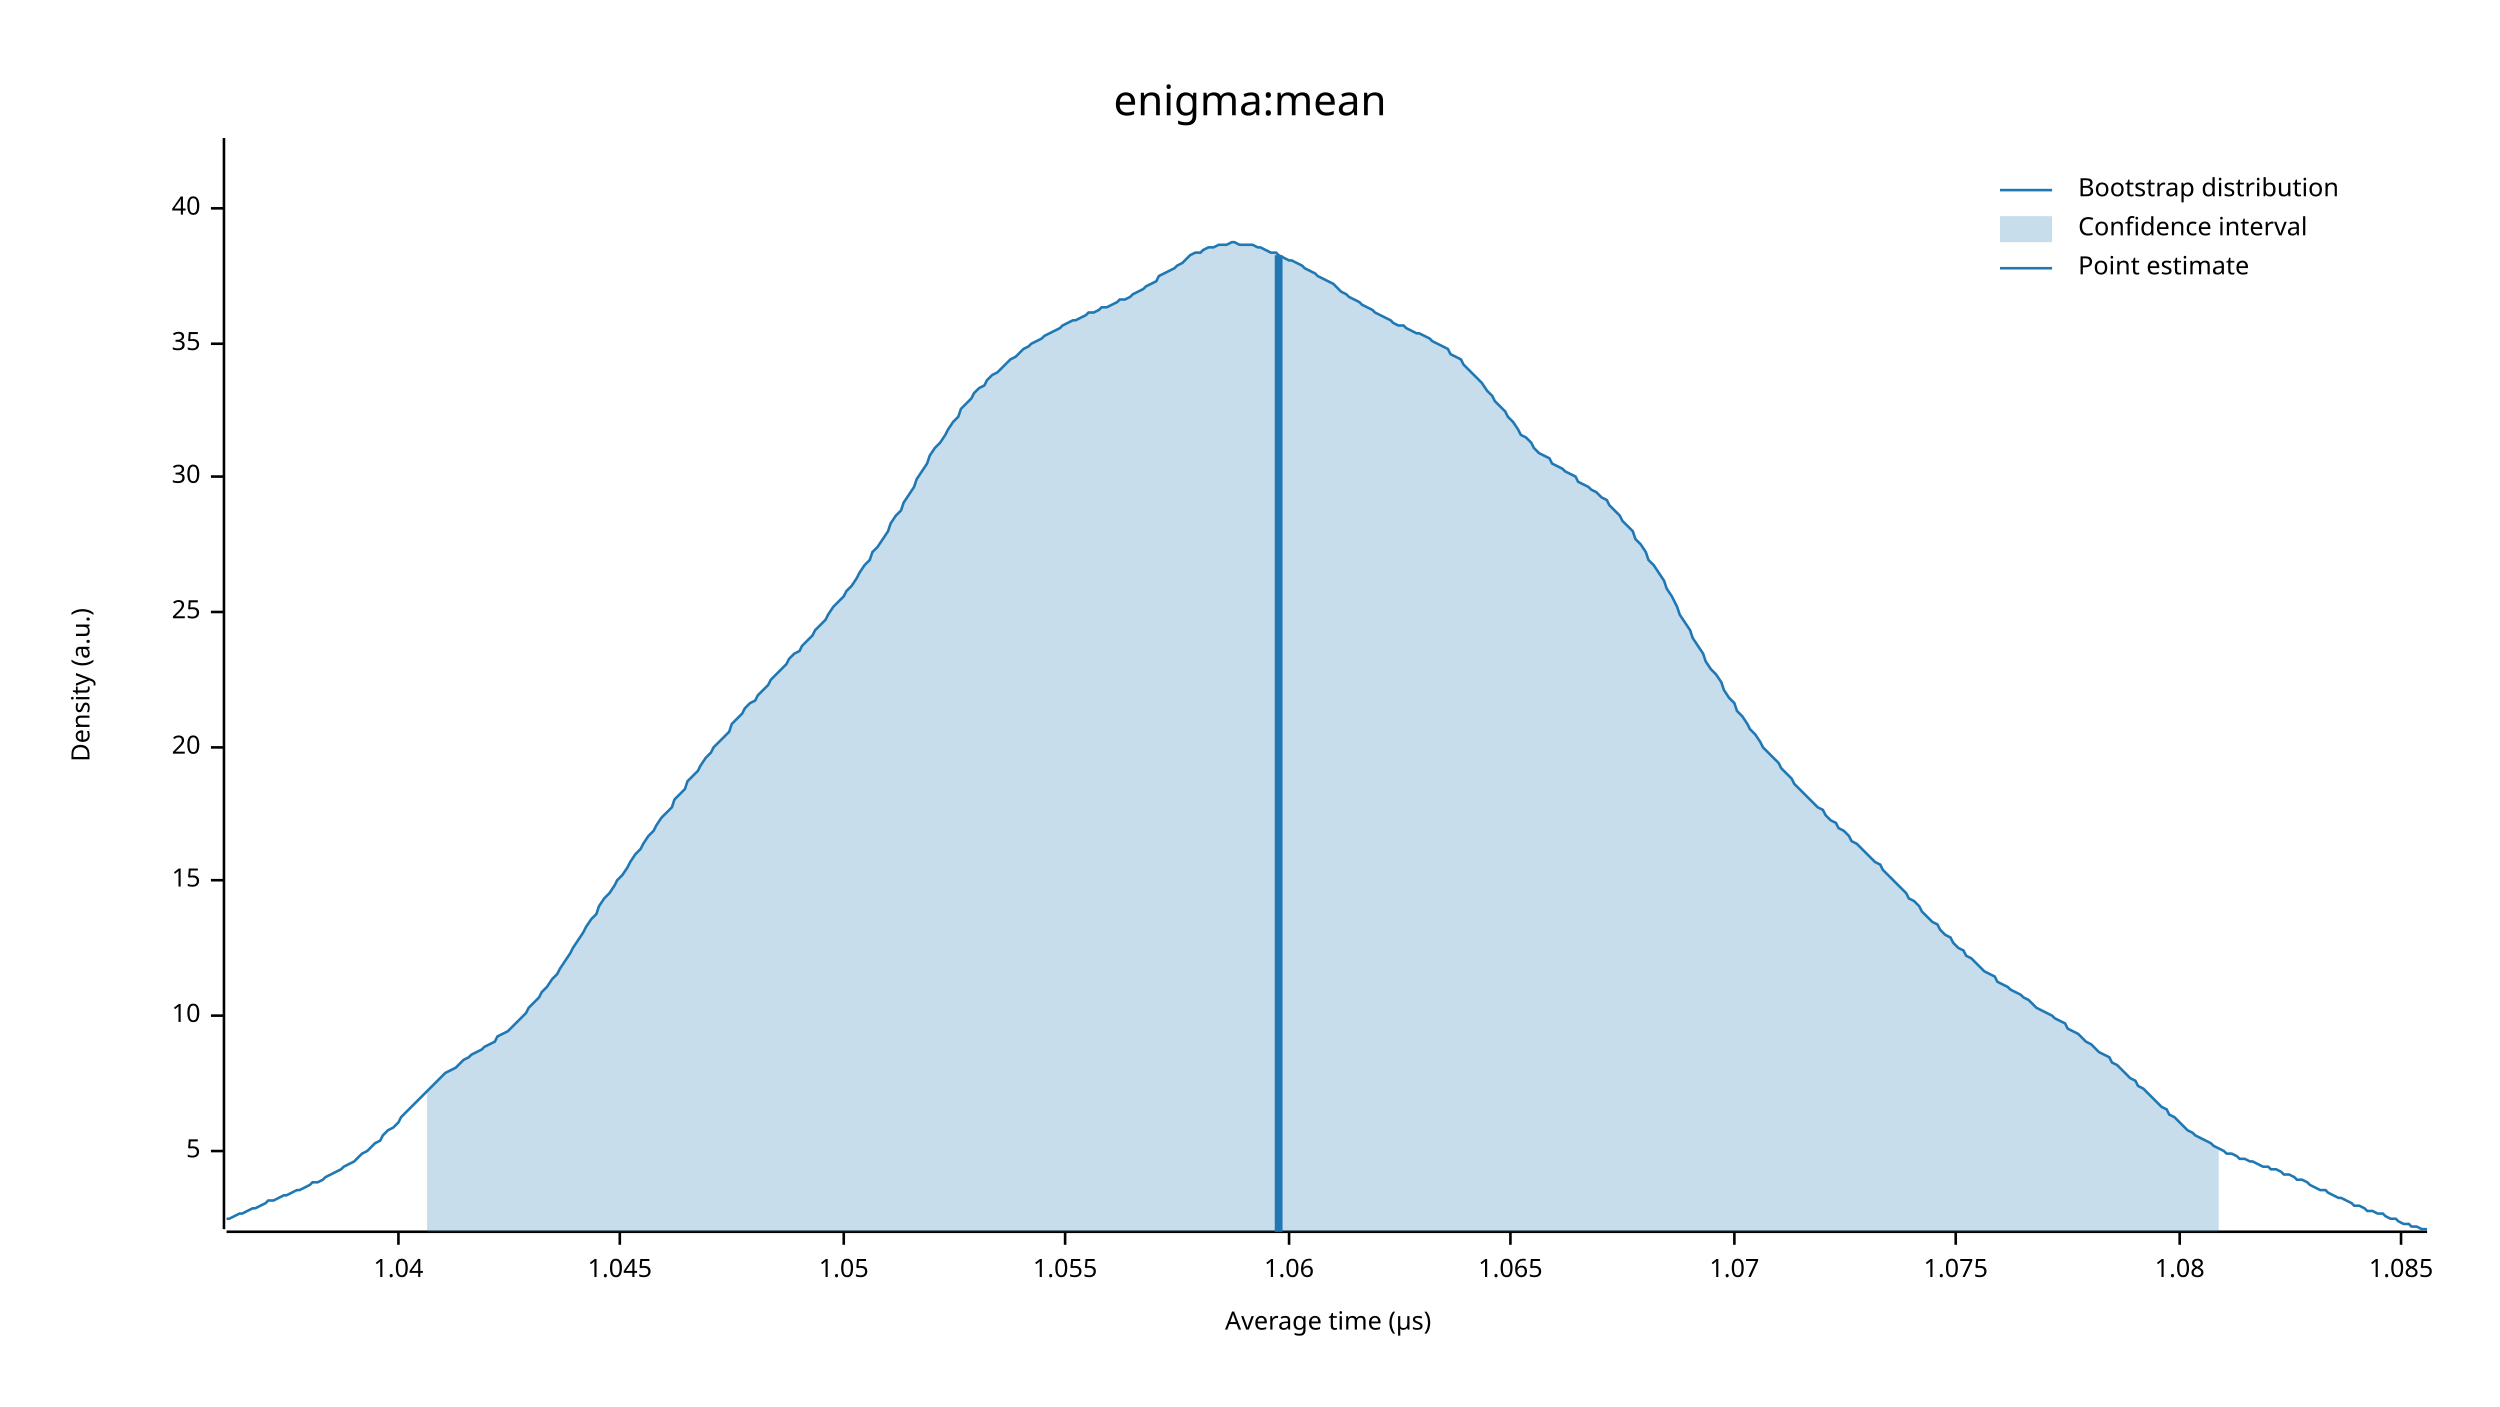
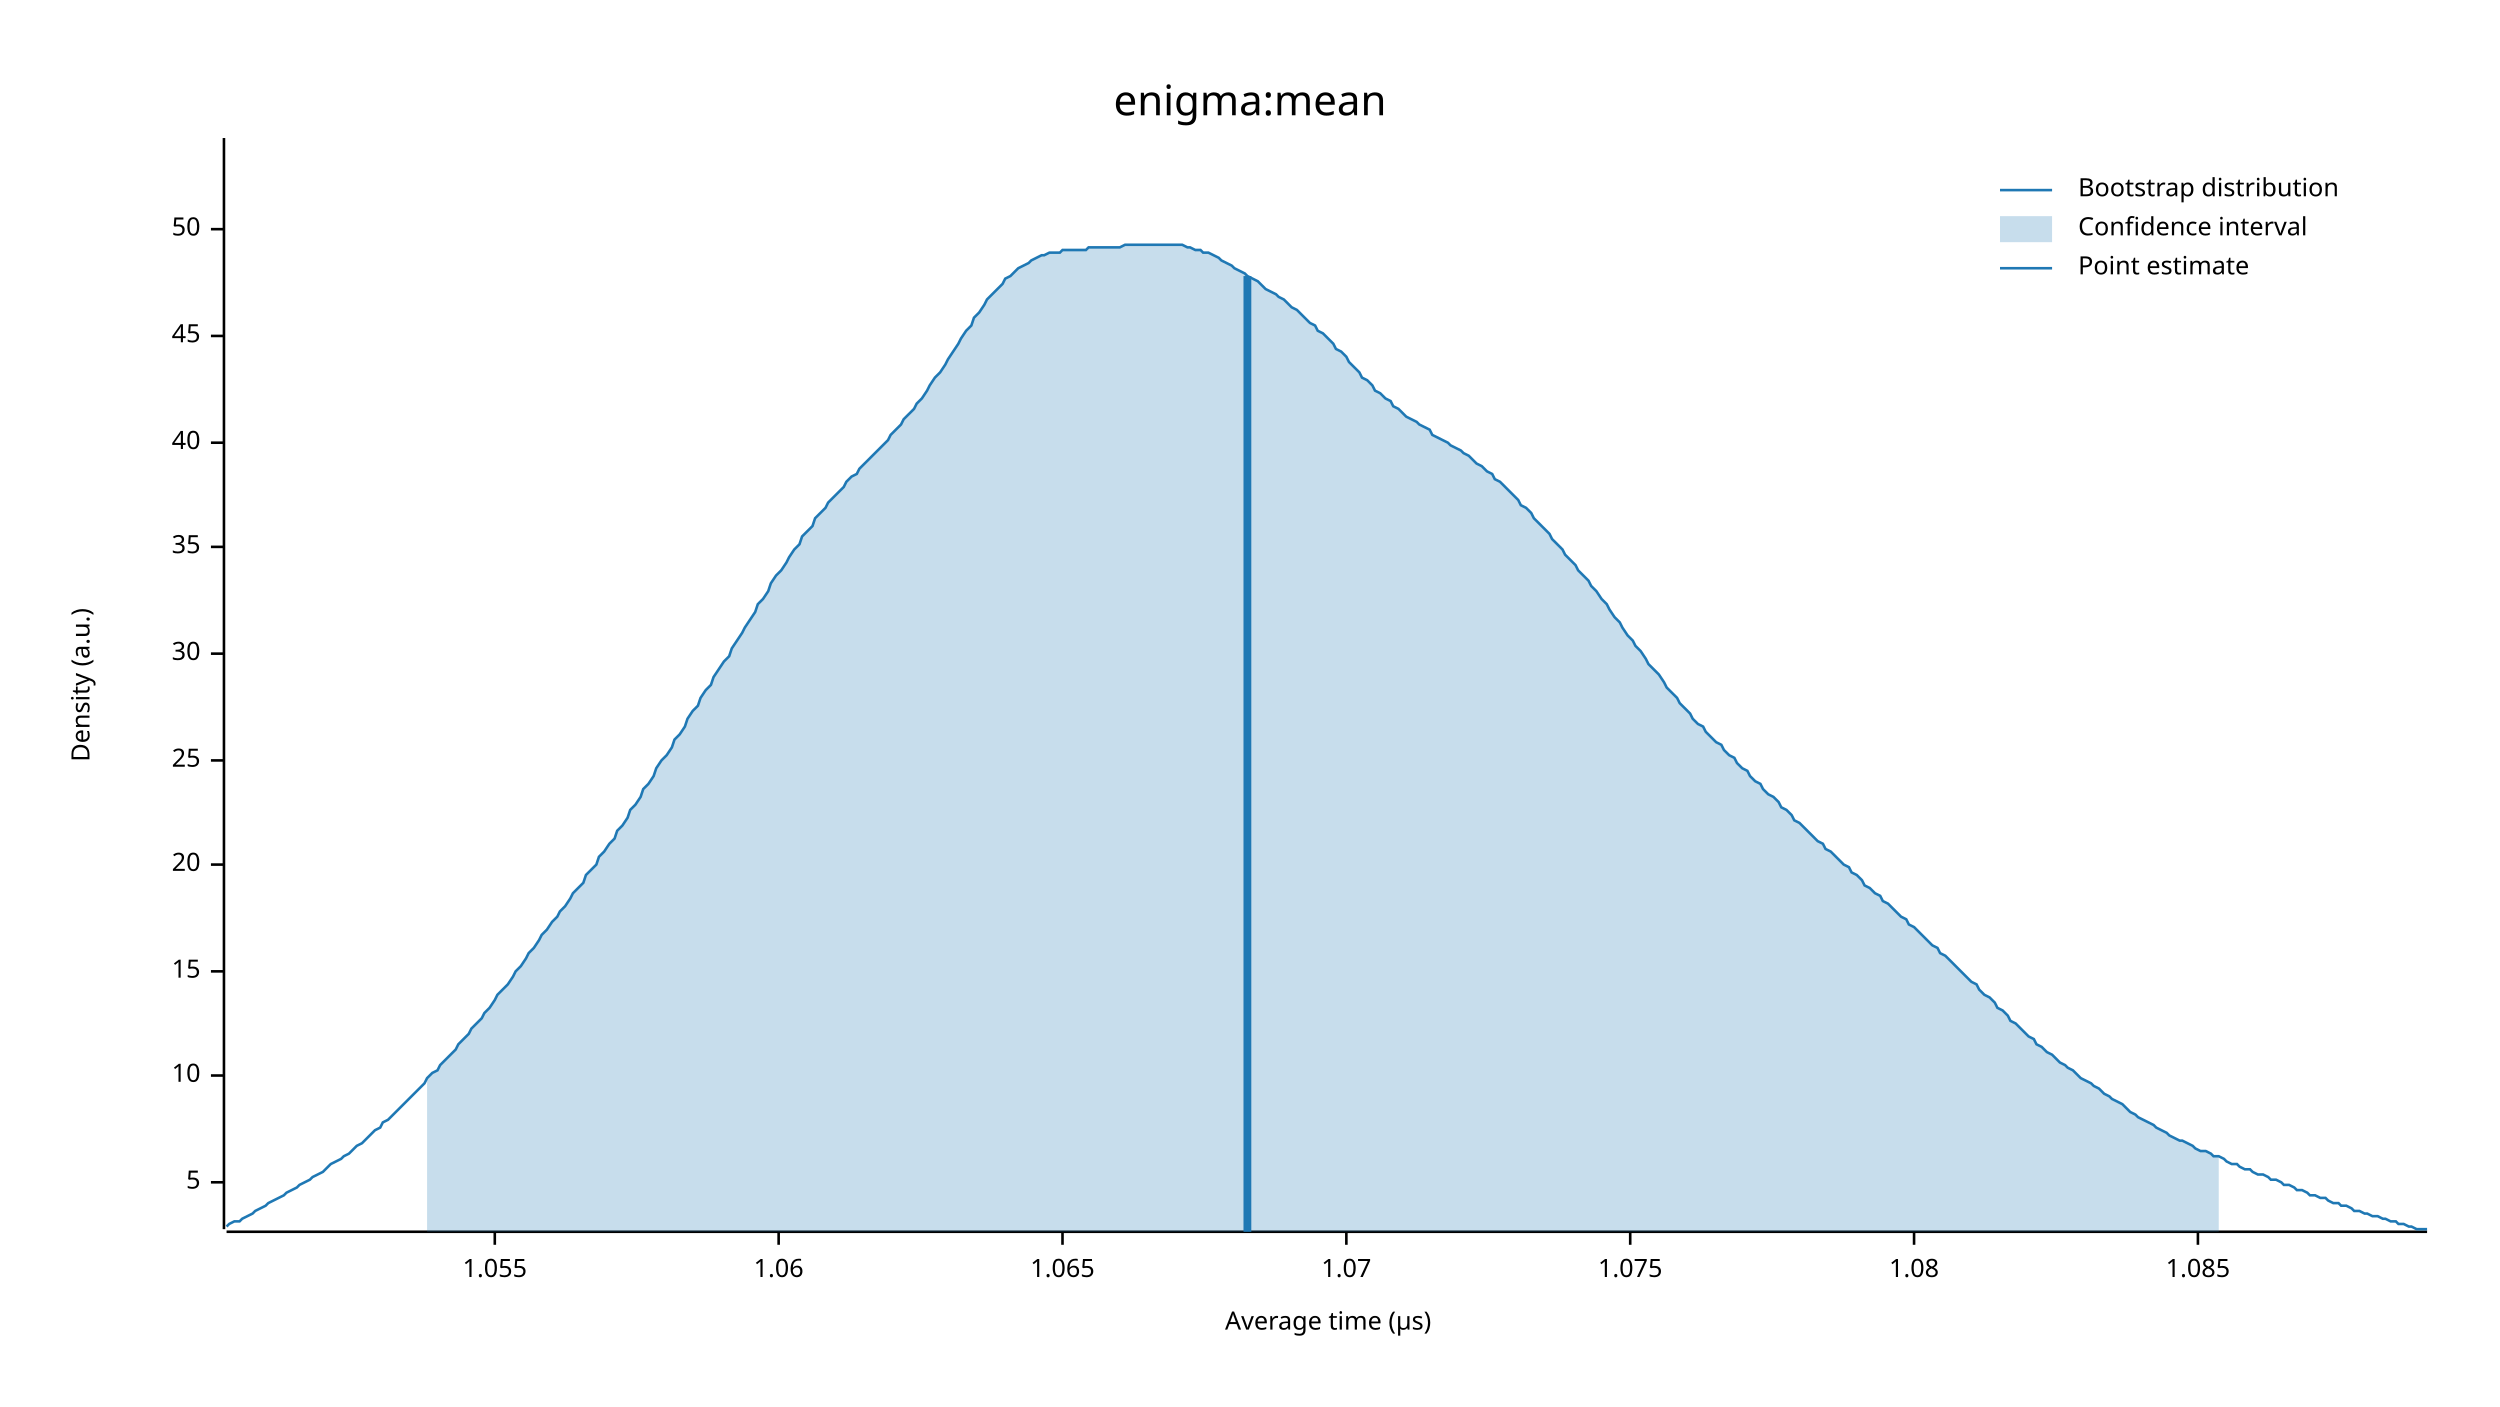
<svg xmlns="http://www.w3.org/2000/svg" width="960" height="540" viewBox="0 0 960 540">
  <text x="480" y="32" dy="0.76em" text-anchor="middle" font-family="sans-serif" font-size="16.129" opacity="1" fill="#000000">
enigma:mean
</text>
  <text x="27" y="263" dy="0.76em" text-anchor="middle" font-family="sans-serif" font-size="9.677" opacity="1" fill="#000000" transform="rotate(270, 27, 263)">
Density (a.u.)
</text>
  <text x="510" y="513" dy="-0.5ex" text-anchor="middle" font-family="sans-serif" font-size="9.677" opacity="1" fill="#000000">
Average time (µs)
</text>
  <polyline fill="none" opacity="1" stroke="#000000" stroke-width="1" points="86,53 86,472 " />
-   <text x="77" y="442" dy="0.5ex" text-anchor="end" font-family="sans-serif" font-size="9.677" opacity="1" fill="#000000">
+   <text x="77" y="454" dy="0.5ex" text-anchor="end" font-family="sans-serif" font-size="9.677" opacity="1" fill="#000000">
5
</text>
-   <polyline fill="none" opacity="1" stroke="#000000" stroke-width="1" points="81,442 86,442 " />
-   <text x="77" y="390" dy="0.5ex" text-anchor="end" font-family="sans-serif" font-size="9.677" opacity="1" fill="#000000">
+   <polyline fill="none" opacity="1" stroke="#000000" stroke-width="1" points="81,454 86,454 " />
+   <text x="77" y="413" dy="0.5ex" text-anchor="end" font-family="sans-serif" font-size="9.677" opacity="1" fill="#000000">
10
</text>
-   <polyline fill="none" opacity="1" stroke="#000000" stroke-width="1" points="81,390 86,390 " />
-   <text x="77" y="338" dy="0.5ex" text-anchor="end" font-family="sans-serif" font-size="9.677" opacity="1" fill="#000000">
+   <polyline fill="none" opacity="1" stroke="#000000" stroke-width="1" points="81,413 86,413 " />
+   <text x="77" y="373" dy="0.5ex" text-anchor="end" font-family="sans-serif" font-size="9.677" opacity="1" fill="#000000">
15
</text>
-   <polyline fill="none" opacity="1" stroke="#000000" stroke-width="1" points="81,338 86,338 " />
-   <text x="77" y="287" dy="0.5ex" text-anchor="end" font-family="sans-serif" font-size="9.677" opacity="1" fill="#000000">
+   <polyline fill="none" opacity="1" stroke="#000000" stroke-width="1" points="81,373 86,373 " />
+   <text x="77" y="332" dy="0.5ex" text-anchor="end" font-family="sans-serif" font-size="9.677" opacity="1" fill="#000000">
20
</text>
-   <polyline fill="none" opacity="1" stroke="#000000" stroke-width="1" points="81,287 86,287 " />
-   <text x="77" y="235" dy="0.5ex" text-anchor="end" font-family="sans-serif" font-size="9.677" opacity="1" fill="#000000">
+   <polyline fill="none" opacity="1" stroke="#000000" stroke-width="1" points="81,332 86,332 " />
+   <text x="77" y="292" dy="0.5ex" text-anchor="end" font-family="sans-serif" font-size="9.677" opacity="1" fill="#000000">
25
</text>
-   <polyline fill="none" opacity="1" stroke="#000000" stroke-width="1" points="81,235 86,235 " />
-   <text x="77" y="183" dy="0.5ex" text-anchor="end" font-family="sans-serif" font-size="9.677" opacity="1" fill="#000000">
+   <polyline fill="none" opacity="1" stroke="#000000" stroke-width="1" points="81,292 86,292 " />
+   <text x="77" y="251" dy="0.5ex" text-anchor="end" font-family="sans-serif" font-size="9.677" opacity="1" fill="#000000">
30
</text>
-   <polyline fill="none" opacity="1" stroke="#000000" stroke-width="1" points="81,183 86,183 " />
-   <text x="77" y="132" dy="0.5ex" text-anchor="end" font-family="sans-serif" font-size="9.677" opacity="1" fill="#000000">
+   <polyline fill="none" opacity="1" stroke="#000000" stroke-width="1" points="81,251 86,251 " />
+   <text x="77" y="210" dy="0.5ex" text-anchor="end" font-family="sans-serif" font-size="9.677" opacity="1" fill="#000000">
35
</text>
-   <polyline fill="none" opacity="1" stroke="#000000" stroke-width="1" points="81,132 86,132 " />
-   <text x="77" y="80" dy="0.5ex" text-anchor="end" font-family="sans-serif" font-size="9.677" opacity="1" fill="#000000">
+   <polyline fill="none" opacity="1" stroke="#000000" stroke-width="1" points="81,210 86,210 " />
+   <text x="77" y="170" dy="0.5ex" text-anchor="end" font-family="sans-serif" font-size="9.677" opacity="1" fill="#000000">
40
</text>
-   <polyline fill="none" opacity="1" stroke="#000000" stroke-width="1" points="81,80 86,80 " />
+   <polyline fill="none" opacity="1" stroke="#000000" stroke-width="1" points="81,170 86,170 " />
+   <text x="77" y="129" dy="0.5ex" text-anchor="end" font-family="sans-serif" font-size="9.677" opacity="1" fill="#000000">
+ 45
+ </text>
+   <polyline fill="none" opacity="1" stroke="#000000" stroke-width="1" points="81,129 86,129 " />
+   <text x="77" y="88" dy="0.5ex" text-anchor="end" font-family="sans-serif" font-size="9.677" opacity="1" fill="#000000">
+ 50
+ </text>
+   <polyline fill="none" opacity="1" stroke="#000000" stroke-width="1" points="81,88 86,88 " />
  <polyline fill="none" opacity="1" stroke="#000000" stroke-width="1" points="87,473 932,473 " />
-   <text x="153" y="483" dy="0.76em" text-anchor="middle" font-family="sans-serif" font-size="9.677" opacity="1" fill="#000000">
- 1.04
- </text>
-   <polyline fill="none" opacity="1" stroke="#000000" stroke-width="1" points="153,473 153,478 " />
-   <text x="238" y="483" dy="0.76em" text-anchor="middle" font-family="sans-serif" font-size="9.677" opacity="1" fill="#000000">
- 1.045
- </text>
-   <polyline fill="none" opacity="1" stroke="#000000" stroke-width="1" points="238,473 238,478 " />
-   <text x="324" y="483" dy="0.76em" text-anchor="middle" font-family="sans-serif" font-size="9.677" opacity="1" fill="#000000">
- 1.05
- </text>
-   <polyline fill="none" opacity="1" stroke="#000000" stroke-width="1" points="324,473 324,478 " />
-   <text x="409" y="483" dy="0.76em" text-anchor="middle" font-family="sans-serif" font-size="9.677" opacity="1" fill="#000000">
+   <text x="190" y="483" dy="0.76em" text-anchor="middle" font-family="sans-serif" font-size="9.677" opacity="1" fill="#000000">
1.055
</text>
-   <polyline fill="none" opacity="1" stroke="#000000" stroke-width="1" points="409,473 409,478 " />
-   <text x="495" y="483" dy="0.76em" text-anchor="middle" font-family="sans-serif" font-size="9.677" opacity="1" fill="#000000">
+   <polyline fill="none" opacity="1" stroke="#000000" stroke-width="1" points="190,473 190,478 " />
+   <text x="299" y="483" dy="0.76em" text-anchor="middle" font-family="sans-serif" font-size="9.677" opacity="1" fill="#000000">
1.06
</text>
-   <polyline fill="none" opacity="1" stroke="#000000" stroke-width="1" points="495,473 495,478 " />
-   <text x="580" y="483" dy="0.76em" text-anchor="middle" font-family="sans-serif" font-size="9.677" opacity="1" fill="#000000">
+   <polyline fill="none" opacity="1" stroke="#000000" stroke-width="1" points="299,473 299,478 " />
+   <text x="408" y="483" dy="0.76em" text-anchor="middle" font-family="sans-serif" font-size="9.677" opacity="1" fill="#000000">
1.065
</text>
-   <polyline fill="none" opacity="1" stroke="#000000" stroke-width="1" points="580,473 580,478 " />
-   <text x="666" y="483" dy="0.76em" text-anchor="middle" font-family="sans-serif" font-size="9.677" opacity="1" fill="#000000">
+   <polyline fill="none" opacity="1" stroke="#000000" stroke-width="1" points="408,473 408,478 " />
+   <text x="517" y="483" dy="0.76em" text-anchor="middle" font-family="sans-serif" font-size="9.677" opacity="1" fill="#000000">
1.07
</text>
-   <polyline fill="none" opacity="1" stroke="#000000" stroke-width="1" points="666,473 666,478 " />
-   <text x="751" y="483" dy="0.76em" text-anchor="middle" font-family="sans-serif" font-size="9.677" opacity="1" fill="#000000">
+   <polyline fill="none" opacity="1" stroke="#000000" stroke-width="1" points="517,473 517,478 " />
+   <text x="626" y="483" dy="0.76em" text-anchor="middle" font-family="sans-serif" font-size="9.677" opacity="1" fill="#000000">
1.075
</text>
-   <polyline fill="none" opacity="1" stroke="#000000" stroke-width="1" points="751,473 751,478 " />
-   <text x="837" y="483" dy="0.76em" text-anchor="middle" font-family="sans-serif" font-size="9.677" opacity="1" fill="#000000">
+   <polyline fill="none" opacity="1" stroke="#000000" stroke-width="1" points="626,473 626,478 " />
+   <text x="735" y="483" dy="0.76em" text-anchor="middle" font-family="sans-serif" font-size="9.677" opacity="1" fill="#000000">
1.08
</text>
-   <polyline fill="none" opacity="1" stroke="#000000" stroke-width="1" points="837,473 837,478 " />
-   <text x="922" y="483" dy="0.76em" text-anchor="middle" font-family="sans-serif" font-size="9.677" opacity="1" fill="#000000">
+   <polyline fill="none" opacity="1" stroke="#000000" stroke-width="1" points="735,473 735,478 " />
+   <text x="844" y="483" dy="0.76em" text-anchor="middle" font-family="sans-serif" font-size="9.677" opacity="1" fill="#000000">
1.085
</text>
-   <polyline fill="none" opacity="1" stroke="#000000" stroke-width="1" points="922,473 922,478 " />
-   <polyline fill="none" opacity="1" stroke="#1F78B4" stroke-width="1" points="87,468 88,468 90,467 92,466 93,466 95,465 97,464 98,464 100,463 102,462 103,461 105,461 107,460 109,459 110,459 112,458 114,457 115,457 117,456 119,455 120,454 122,454 124,453 125,452 127,451 129,450 131,449 132,448 134,447 136,446 137,445 139,443 141,442 142,441 144,439 146,438 147,436 149,434 151,433 153,431 154,429 156,427 158,425 159,424 161,422 163,420 164,419 166,417 168,415 169,414 171,412 173,411 175,410 176,409 178,407 180,406 181,405 183,404 185,403 186,402 188,401 190,400 191,398 193,397 195,396 197,394 198,393 200,391 202,389 203,387 205,385 207,383 208,381 210,379 212,376 214,374 215,372 217,369 219,366 220,364 222,361 224,358 225,356 227,353 229,351 230,348 232,345 234,343 236,340 237,338 239,336 241,333 242,331 244,328 246,326 247,324 249,321 251,319 252,317 254,314 256,312 258,310 259,307 261,305 263,303 264,300 266,298 268,296 269,294 271,291 273,289 274,287 276,285 278,283 280,281 281,278 283,276 285,274 286,272 288,270 290,269 291,267 293,265 295,263 296,261 298,259 300,257 302,255 303,253 305,251 307,250 308,248 310,246 312,244 313,242 315,240 317,238 318,236 320,233 322,231 324,229 325,227 327,225 329,222 330,220 332,217 334,215 335,212 337,210 339,207 341,204 342,201 344,198 346,196 347,193 349,190 351,187 352,184 354,181 356,178 357,175 359,172 361,170 363,167 364,165 366,162 368,160 369,157 371,155 373,153 374,151 376,149 378,148 379,146 381,144 383,143 385,141 386,140 388,138 390,137 391,136 393,134 395,133 396,132 398,131 400,130 401,129 403,128 405,127 407,126 408,125 410,124 412,123 413,123 415,122 417,121 418,120 420,120 422,119 423,118 425,118 427,117 429,116 430,115 432,115 434,114 435,113 437,112 439,111 440,110 442,109 444,108 445,106 447,105 449,104 451,103 452,102 454,101 456,99 457,98 459,97 461,97 462,96 464,95 466,95 468,94 469,94 471,94 473,93 474,93 476,94 478,94 479,94 481,94 483,95 484,95 486,96 488,97 490,97 491,98 493,99 495,100 496,100 498,101 500,102 501,103 503,104 505,105 506,106 508,107 510,108 512,109 513,110 515,112 517,113 518,114 520,115 522,116 523,117 525,118 527,119 528,120 530,121 532,122 534,123 535,124 537,125 539,125 540,126 542,127 544,128 545,128 547,129 549,130 550,131 552,132 554,133 556,134 557,136 559,137 561,138 562,140 564,142 566,144 567,145 569,147 571,150 573,152 574,154 576,156 578,158 579,160 581,162 583,165 584,167 586,168 588,170 589,172 591,174 593,175 595,176 596,178 598,179 600,180 601,181 603,182 605,183 606,185 608,186 610,187 611,188 613,189 615,191 617,192 618,194 620,196 622,198 623,200 625,202 627,204 628,207 630,209 632,212 633,215 635,217 637,220 639,223 640,226 642,229 644,233 645,236 647,239 649,242 650,245 652,248 654,251 655,254 657,257 659,259 661,262 662,265 664,268 666,270 667,273 669,275 671,278 672,280 674,282 676,285 677,287 679,289 681,291 683,293 684,295 686,297 688,299 689,301 691,303 693,305 694,306 696,308 698,310 700,311 701,313 703,315 705,316 706,318 708,319 710,321 711,323 713,324 715,326 716,327 718,329 720,331 722,332 723,334 725,336 727,338 728,339 730,341 732,343 733,345 735,346 737,348 738,350 740,352 742,354 744,355 745,357 747,359 749,360 750,362 752,364 754,365 755,367 757,368 759,370 760,371 762,373 764,374 766,375 767,377 769,378 771,379 772,380 774,381 776,382 777,383 779,384 781,386 782,387 784,388 786,389 788,390 789,391 791,392 793,393 794,395 796,396 798,397 799,398 801,400 803,401 804,402 806,404 808,405 810,406 811,408 813,409 815,411 816,412 818,414 820,415 821,417 823,418 825,420 827,422 828,423 830,425 832,426 833,428 835,429 837,431 838,432 840,434 842,435 843,436 845,437 847,438 849,439 850,440 852,441 854,442 855,443 857,443 859,444 860,445 862,445 864,446 865,446 867,447 869,448 871,448 872,449 874,449 876,450 877,451 879,451 881,452 882,453 884,453 886,454 887,455 889,456 891,457 893,457 894,458 896,459 898,460 899,460 901,461 903,462 904,463 906,463 908,464 909,465 911,465 913,466 915,466 916,467 918,468 920,468 921,469 923,470 925,470 926,471 928,471 930,472 932,472 " />
-   <polygon opacity="0.25" fill="#1F78B4" points="164,419 166,417 168,415 169,414 171,412 173,411 175,410 176,409 178,407 180,406 181,405 183,404 185,403 186,402 188,401 190,400 191,398 193,397 195,396 197,394 198,393 200,391 202,389 203,387 205,385 207,383 208,381 210,379 212,376 214,374 215,372 217,369 219,366 220,364 222,361 224,358 225,356 227,353 229,351 230,348 232,345 234,343 236,340 237,338 239,336 241,333 242,331 244,328 246,326 247,324 249,321 251,319 252,317 254,314 256,312 258,310 259,307 261,305 263,303 264,300 266,298 268,296 269,294 271,291 273,289 274,287 276,285 278,283 280,281 281,278 283,276 285,274 286,272 288,270 290,269 291,267 293,265 295,263 296,261 298,259 300,257 302,255 303,253 305,251 307,250 308,248 310,246 312,244 313,242 315,240 317,238 318,236 320,233 322,231 324,229 325,227 327,225 329,222 330,220 332,217 334,215 335,212 337,210 339,207 341,204 342,201 344,198 346,196 347,193 349,190 351,187 352,184 354,181 356,178 357,175 359,172 361,170 363,167 364,165 366,162 368,160 369,157 371,155 373,153 374,151 376,149 378,148 379,146 381,144 383,143 385,141 386,140 388,138 390,137 391,136 393,134 395,133 396,132 398,131 400,130 401,129 403,128 405,127 407,126 408,125 410,124 412,123 413,123 415,122 417,121 418,120 420,120 422,119 423,118 425,118 427,117 429,116 430,115 432,115 434,114 435,113 437,112 439,111 440,110 442,109 444,108 445,106 447,105 449,104 451,103 452,102 454,101 456,99 457,98 459,97 461,97 462,96 464,95 466,95 468,94 469,94 471,94 473,93 474,93 476,94 478,94 479,94 481,94 483,95 484,95 486,96 488,97 490,97 491,98 493,99 495,100 496,100 498,101 500,102 501,103 503,104 505,105 506,106 508,107 510,108 512,109 513,110 515,112 517,113 518,114 520,115 522,116 523,117 525,118 527,119 528,120 530,121 532,122 534,123 535,124 537,125 539,125 540,126 542,127 544,128 545,128 547,129 549,130 550,131 552,132 554,133 556,134 557,136 559,137 561,138 562,140 564,142 566,144 567,145 569,147 571,150 573,152 574,154 576,156 578,158 579,160 581,162 583,165 584,167 586,168 588,170 589,172 591,174 593,175 595,176 596,178 598,179 600,180 601,181 603,182 605,183 606,185 608,186 610,187 611,188 613,189 615,191 617,192 618,194 620,196 622,198 623,200 625,202 627,204 628,207 630,209 632,212 633,215 635,217 637,220 639,223 640,226 642,229 644,233 645,236 647,239 649,242 650,245 652,248 654,251 655,254 657,257 659,259 661,262 662,265 664,268 666,270 667,273 669,275 671,278 672,280 674,282 676,285 677,287 679,289 681,291 683,293 684,295 686,297 688,299 689,301 691,303 693,305 694,306 696,308 698,310 700,311 701,313 703,315 705,316 706,318 708,319 710,321 711,323 713,324 715,326 716,327 718,329 720,331 722,332 723,334 725,336 727,338 728,339 730,341 732,343 733,345 735,346 737,348 738,350 740,352 742,354 744,355 745,357 747,359 749,360 750,362 752,364 754,365 755,367 757,368 759,370 760,371 762,373 764,374 766,375 767,377 769,378 771,379 772,380 774,381 776,382 777,383 779,384 781,386 782,387 784,388 786,389 788,390 789,391 791,392 793,393 794,395 796,396 798,397 799,398 801,400 803,401 804,402 806,404 808,405 810,406 811,408 813,409 815,411 816,412 818,414 820,415 821,417 823,418 825,420 827,422 828,423 830,425 832,426 833,428 835,429 837,431 838,432 840,434 842,435 843,436 845,437 847,438 849,439 850,440 852,441 852,473 164,473 " />
-   <polyline fill="none" opacity="1" stroke="#1F78B4" stroke-width="3" points="491,473 491,98 " />
+   <polyline fill="none" opacity="1" stroke="#000000" stroke-width="1" points="844,473 844,478 " />
+   <polyline fill="none" opacity="1" stroke="#1F78B4" stroke-width="1" points="87,471 88,470 90,469 92,469 93,468 95,467 97,466 98,465 100,464 102,463 103,462 105,461 107,460 109,459 110,458 112,457 114,456 115,455 117,454 119,453 120,452 122,451 124,450 125,449 127,447 129,446 131,445 132,444 134,443 136,441 137,440 139,439 141,437 142,436 144,434 146,433 147,431 149,430 151,428 153,426 154,425 156,423 158,421 159,420 161,418 163,416 164,414 166,412 168,411 169,409 171,407 173,405 175,403 176,401 178,399 180,397 181,395 183,393 185,391 186,389 188,387 190,384 191,382 193,380 195,378 197,375 198,373 200,371 202,368 203,366 205,364 207,361 208,359 210,357 212,354 214,352 215,350 217,348 219,345 220,343 222,341 224,339 225,336 227,334 229,332 230,329 232,327 234,324 236,322 237,319 239,317 241,314 242,311 244,309 246,306 247,303 249,301 251,298 252,295 254,292 256,290 258,287 259,284 261,282 263,279 264,276 266,273 268,271 269,268 271,265 273,263 274,260 276,257 278,254 280,252 281,249 283,246 285,243 286,241 288,238 290,235 291,232 293,230 295,227 296,224 298,221 300,219 302,216 303,214 305,211 307,209 308,206 310,204 312,202 313,199 315,197 317,195 318,193 320,191 322,189 324,187 325,185 327,183 329,182 330,180 332,178 334,176 335,175 337,173 339,171 341,169 342,167 344,165 346,163 347,161 349,159 351,157 352,155 354,153 356,150 357,148 359,145 361,143 363,140 364,138 366,135 368,132 369,130 371,127 373,125 374,122 376,120 378,117 379,115 381,113 383,111 385,109 386,107 388,106 390,104 391,103 393,102 395,101 396,100 398,99 400,98 401,98 403,97 405,97 407,97 408,96 410,96 412,96 413,96 415,96 417,96 418,95 420,95 422,95 423,95 425,95 427,95 429,95 430,95 432,94 434,94 435,94 437,94 439,94 440,94 442,94 444,94 445,94 447,94 449,94 451,94 452,94 454,94 456,95 457,95 459,96 461,96 462,97 464,97 466,98 468,99 469,100 471,101 473,102 474,103 476,104 478,105 479,106 481,107 483,108 484,109 486,111 488,112 490,113 491,114 493,115 495,117 496,118 498,119 500,121 501,122 503,124 505,125 506,127 508,128 510,130 512,132 513,134 515,135 517,137 518,139 520,141 522,143 523,145 525,146 527,148 528,150 530,151 532,153 534,154 535,156 537,157 539,159 540,160 542,161 544,162 545,163 547,164 549,165 550,167 552,168 554,169 556,170 557,171 559,172 561,173 562,174 564,175 566,177 567,178 569,179 571,181 573,182 574,184 576,185 578,187 579,188 581,190 583,192 584,194 586,195 588,197 589,199 591,201 593,203 595,205 596,207 598,209 600,211 601,213 603,215 605,217 606,219 608,221 610,223 611,225 613,227 615,230 617,232 618,234 620,237 622,239 623,241 625,244 627,246 628,248 630,250 632,253 633,255 635,257 637,259 639,262 640,264 642,266 644,268 645,270 647,272 649,274 650,276 652,278 654,279 655,281 657,283 659,285 661,286 662,288 664,290 666,291 667,293 669,295 671,296 672,298 674,300 676,301 677,303 679,305 681,306 683,308 684,310 686,311 688,313 689,315 691,316 693,318 694,319 696,321 698,323 700,324 701,326 703,327 705,329 706,330 708,332 710,333 711,335 713,336 715,338 716,340 718,341 720,343 722,344 723,346 725,347 727,349 728,350 730,352 732,353 733,355 735,356 737,358 738,359 740,361 742,363 744,364 745,366 747,367 749,369 750,370 752,372 754,374 755,375 757,377 759,378 760,380 762,382 764,383 766,385 767,387 769,388 771,390 772,392 774,393 776,395 777,396 779,398 781,399 782,401 784,402 786,404 788,405 789,406 791,408 793,409 794,410 796,411 798,413 799,414 801,415 803,416 804,417 806,418 808,420 810,421 811,422 813,423 815,424 816,425 818,427 820,428 821,429 823,430 825,431 827,432 828,433 830,434 832,435 833,436 835,437 837,438 838,438 840,439 842,440 843,441 845,442 847,442 849,443 850,444 852,444 854,445 855,446 857,447 859,447 860,448 862,449 864,449 865,450 867,451 869,451 871,452 872,453 874,453 876,454 877,455 879,455 881,456 882,457 884,457 886,458 887,459 889,459 891,460 893,460 894,461 896,462 898,462 899,463 901,463 903,464 904,465 906,465 908,466 909,466 911,467 913,467 915,468 916,468 918,469 920,469 921,470 923,470 925,471 926,471 928,472 930,472 932,472 " />
+   <polygon opacity="0.25" fill="#1F78B4" points="164,414 166,412 168,411 169,409 171,407 173,405 175,403 176,401 178,399 180,397 181,395 183,393 185,391 186,389 188,387 190,384 191,382 193,380 195,378 197,375 198,373 200,371 202,368 203,366 205,364 207,361 208,359 210,357 212,354 214,352 215,350 217,348 219,345 220,343 222,341 224,339 225,336 227,334 229,332 230,329 232,327 234,324 236,322 237,319 239,317 241,314 242,311 244,309 246,306 247,303 249,301 251,298 252,295 254,292 256,290 258,287 259,284 261,282 263,279 264,276 266,273 268,271 269,268 271,265 273,263 274,260 276,257 278,254 280,252 281,249 283,246 285,243 286,241 288,238 290,235 291,232 293,230 295,227 296,224 298,221 300,219 302,216 303,214 305,211 307,209 308,206 310,204 312,202 313,199 315,197 317,195 318,193 320,191 322,189 324,187 325,185 327,183 329,182 330,180 332,178 334,176 335,175 337,173 339,171 341,169 342,167 344,165 346,163 347,161 349,159 351,157 352,155 354,153 356,150 357,148 359,145 361,143 363,140 364,138 366,135 368,132 369,130 371,127 373,125 374,122 376,120 378,117 379,115 381,113 383,111 385,109 386,107 388,106 390,104 391,103 393,102 395,101 396,100 398,99 400,98 401,98 403,97 405,97 407,97 408,96 410,96 412,96 413,96 415,96 417,96 418,95 420,95 422,95 423,95 425,95 427,95 429,95 430,95 432,94 434,94 435,94 437,94 439,94 440,94 442,94 444,94 445,94 447,94 449,94 451,94 452,94 454,94 456,95 457,95 459,96 461,96 462,97 464,97 466,98 468,99 469,100 471,101 473,102 474,103 476,104 478,105 479,106 481,107 483,108 484,109 486,111 488,112 490,113 491,114 493,115 495,117 496,118 498,119 500,121 501,122 503,124 505,125 506,127 508,128 510,130 512,132 513,134 515,135 517,137 518,139 520,141 522,143 523,145 525,146 527,148 528,150 530,151 532,153 534,154 535,156 537,157 539,159 540,160 542,161 544,162 545,163 547,164 549,165 550,167 552,168 554,169 556,170 557,171 559,172 561,173 562,174 564,175 566,177 567,178 569,179 571,181 573,182 574,184 576,185 578,187 579,188 581,190 583,192 584,194 586,195 588,197 589,199 591,201 593,203 595,205 596,207 598,209 600,211 601,213 603,215 605,217 606,219 608,221 610,223 611,225 613,227 615,230 617,232 618,234 620,237 622,239 623,241 625,244 627,246 628,248 630,250 632,253 633,255 635,257 637,259 639,262 640,264 642,266 644,268 645,270 647,272 649,274 650,276 652,278 654,279 655,281 657,283 659,285 661,286 662,288 664,290 666,291 667,293 669,295 671,296 672,298 674,300 676,301 677,303 679,305 681,306 683,308 684,310 686,311 688,313 689,315 691,316 693,318 694,319 696,321 698,323 700,324 701,326 703,327 705,329 706,330 708,332 710,333 711,335 713,336 715,338 716,340 718,341 720,343 722,344 723,346 725,347 727,349 728,350 730,352 732,353 733,355 735,356 737,358 738,359 740,361 742,363 744,364 745,366 747,367 749,369 750,370 752,372 754,374 755,375 757,377 759,378 760,380 762,382 764,383 766,385 767,387 769,388 771,390 772,392 774,393 776,395 777,396 779,398 781,399 782,401 784,402 786,404 788,405 789,406 791,408 793,409 794,410 796,411 798,413 799,414 801,415 803,416 804,417 806,418 808,420 810,421 811,422 813,423 815,424 816,425 818,427 820,428 821,429 823,430 825,431 827,432 828,433 830,434 832,435 833,436 835,437 837,438 838,438 840,439 842,440 843,441 845,442 847,442 849,443 850,444 852,444 852,473 164,473 " />
+   <polyline fill="none" opacity="1" stroke="#1F78B4" stroke-width="3" points="479,473 479,106 " />
  <text x="798" y="68" dy="0.76em" text-anchor="start" font-family="sans-serif" font-size="9.677" opacity="1" fill="#000000">
Bootstrap distribution
</text>
  <text x="798" y="83" dy="0.76em" text-anchor="start" font-family="sans-serif" font-size="9.677" opacity="1" fill="#000000">
Confidence interval
</text>
  <text x="798" y="98" dy="0.76em" text-anchor="start" font-family="sans-serif" font-size="9.677" opacity="1" fill="#000000">
Point estimate
</text>
  <polyline fill="none" opacity="1" stroke="#1F78B4" stroke-width="1" points="768,73 788,73 " />
  <rect x="768" y="83" width="20" height="10" opacity="0.25" fill="#1F78B4" stroke="none" />
  <polyline fill="none" opacity="1" stroke="#1F78B4" stroke-width="1" points="768,103 788,103 " />
</svg>
